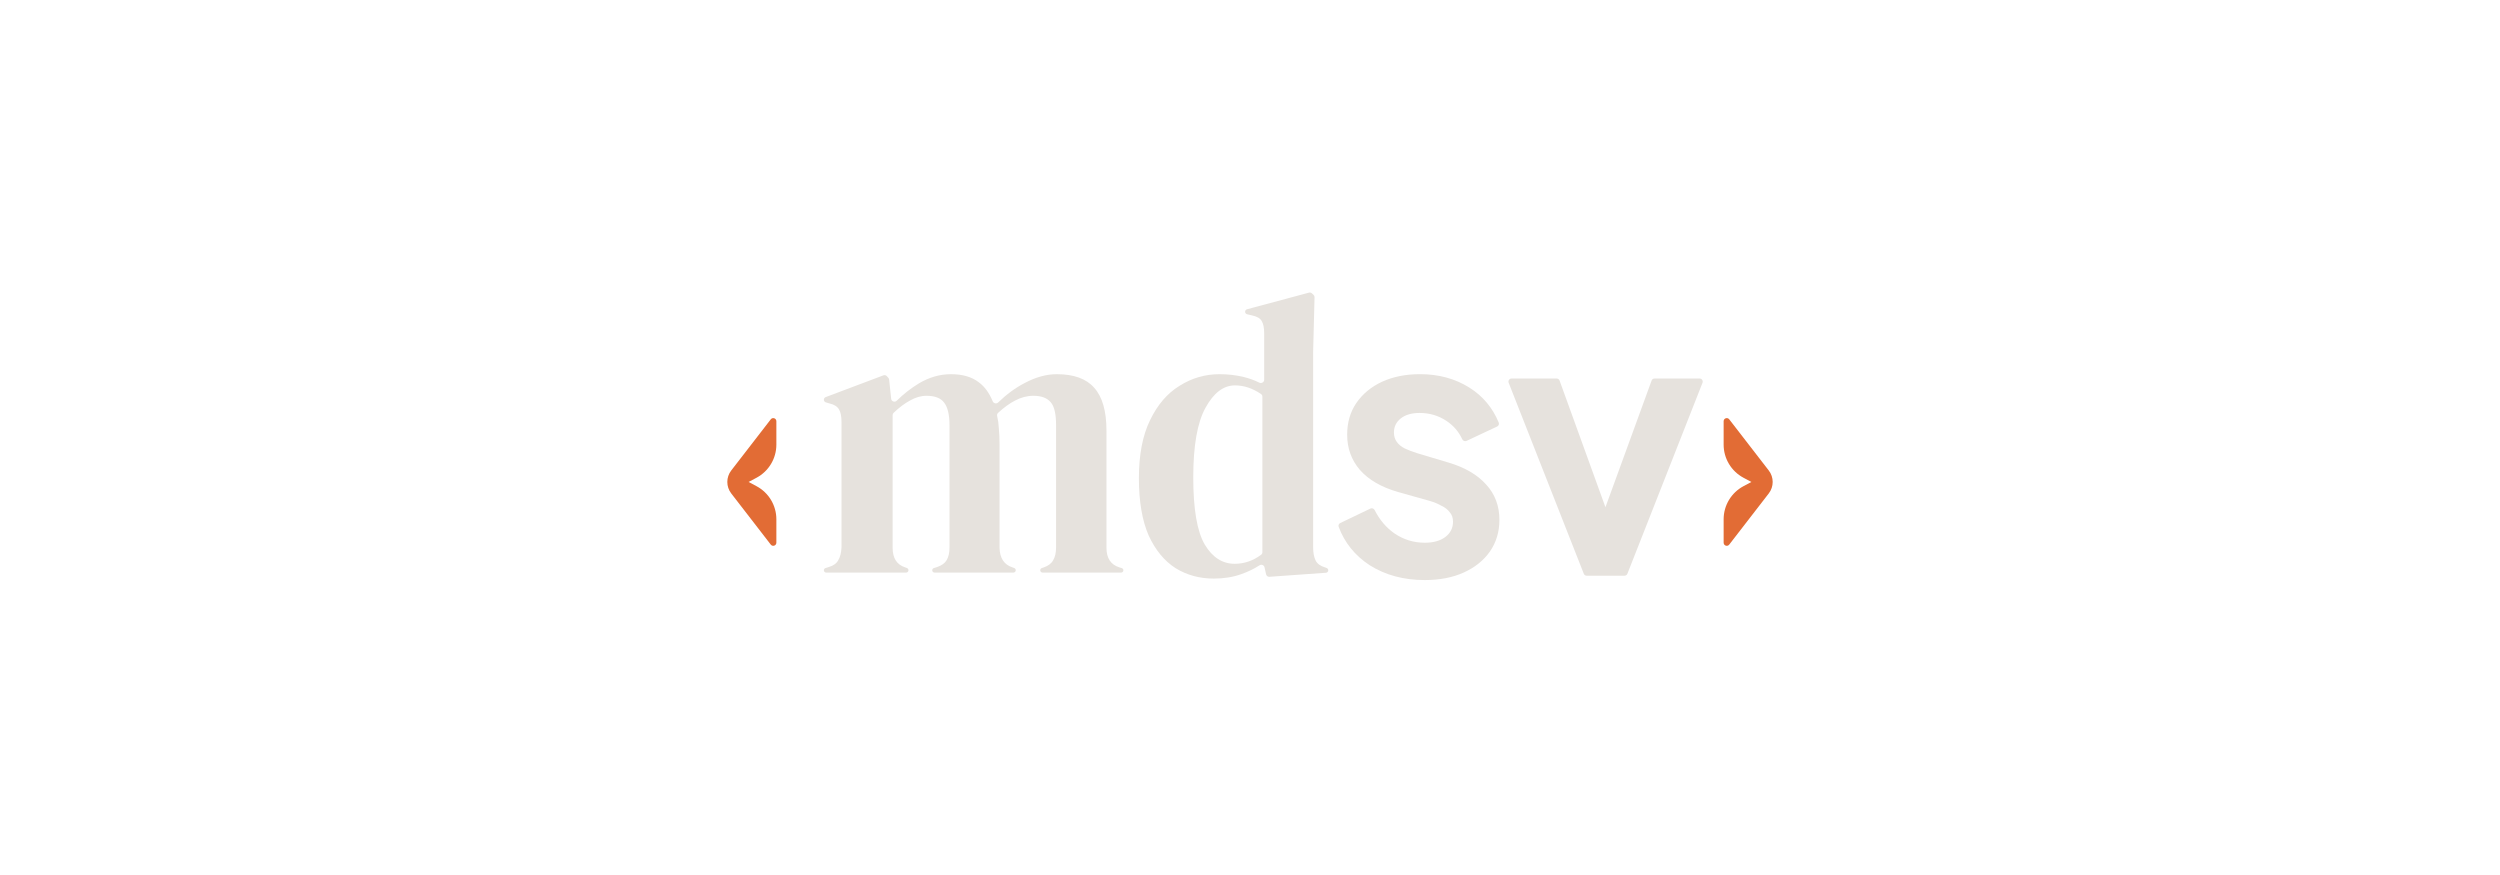
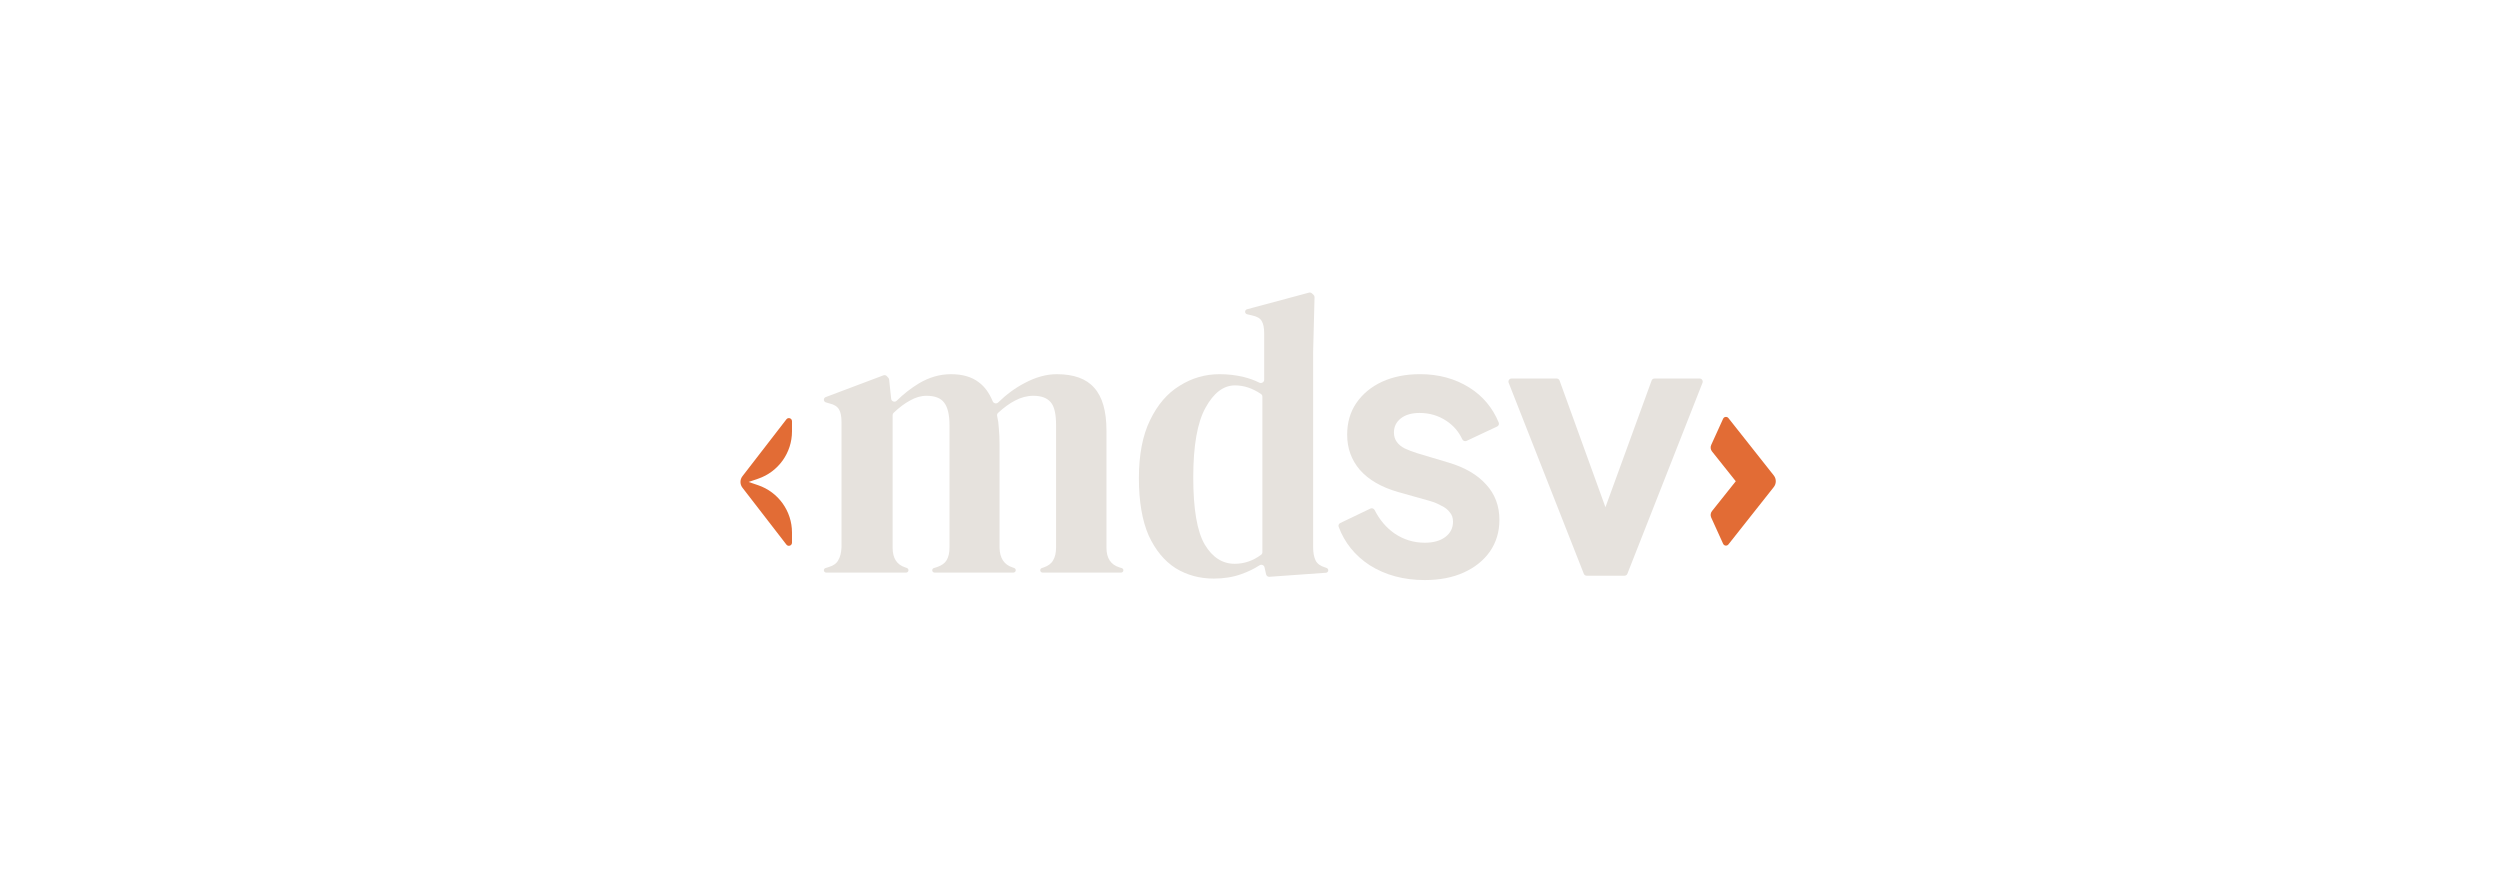
<svg xmlns="http://www.w3.org/2000/svg" width="800" height="280" viewBox="0 0 800 280" fill="none">
-   <path d="M388.409 185.148C383.878 185.148 379.807 184.039 376.198 181.82C372.588 179.516 369.708 176.017 367.558 171.324C365.484 166.545 364.447 160.444 364.447 153.02C364.447 145.511 365.638 139.324 368.019 134.46C370.399 129.511 373.548 125.841 377.465 123.452C381.382 120.977 385.644 119.74 390.252 119.74C392.94 119.74 395.513 120.039 397.971 120.636C399.782 121.076 401.448 121.679 402.968 122.444C403.668 122.797 404.537 122.309 404.537 121.524V106.684C404.537 104.892 404.268 103.569 403.731 102.716C403.27 101.863 402.233 101.265 400.62 100.924L399.065 100.56C398.694 100.473 398.431 100.142 398.431 99.761V99.761C398.431 99.39 398.681 99.065 399.039 98.969L418.87 93.642C419.199 93.553 419.55 93.638 419.802 93.868L420.326 94.344C420.541 94.54 420.661 94.819 420.653 95.11L420.204 112.572V175.164C420.204 176.871 420.473 178.279 421.011 179.388C421.548 180.412 422.547 181.137 424.006 181.564L424.529 181.758C424.838 181.872 425.043 182.166 425.043 182.496V182.496C425.043 182.908 424.724 183.251 424.312 183.28L406.201 184.575C405.708 184.61 405.263 184.279 405.155 183.797L404.644 181.526C404.485 180.821 403.651 180.509 403.044 180.902C401.282 182.04 399.322 182.986 397.164 183.74C394.553 184.679 391.635 185.148 388.409 185.148ZM395.091 180.412C398.164 180.412 400.993 179.444 403.578 177.507C403.822 177.324 403.961 177.034 403.961 176.729V126.908C403.961 126.586 403.807 126.283 403.542 126.102C400.833 124.25 398.054 123.324 395.206 123.324C391.519 123.324 388.371 125.713 385.759 130.492C383.148 135.185 381.843 142.609 381.843 152.764C381.843 162.919 383.071 170.087 385.529 174.268C387.987 178.364 391.174 180.412 395.091 180.412Z" fill="#E6E2DD" />
-   <path d="M264.376 183.228C263.968 183.228 263.637 182.897 263.637 182.489V182.489C263.637 182.167 263.845 181.882 264.152 181.784L265.249 181.436C266.709 181.009 267.707 180.284 268.245 179.26C268.859 178.236 269.205 176.871 269.281 175.164V135.1C269.281 133.223 269.013 131.857 268.475 131.004C267.937 130.065 266.901 129.425 265.365 129.084L264.274 128.761C263.896 128.649 263.637 128.302 263.637 127.908V127.908C263.637 127.537 263.866 127.206 264.213 127.075L282.697 120.109C283.082 119.964 283.517 120.07 283.793 120.376L284.271 120.907C284.412 121.064 284.5 121.261 284.522 121.471L285.173 127.62C285.264 128.481 286.343 128.837 286.958 128.227C289.099 126.105 291.463 124.258 294.049 122.684C297.352 120.721 300.769 119.74 304.302 119.74C307.989 119.74 310.945 120.593 313.173 122.3C315.052 123.668 316.549 125.705 317.663 128.41C317.951 129.11 318.875 129.316 319.416 128.788C322.076 126.193 324.91 124.116 327.918 122.556C331.451 120.679 334.869 119.74 338.171 119.74C343.624 119.74 347.617 121.191 350.152 124.092C352.763 126.993 354.069 131.559 354.069 137.788V175.292C354.069 178.62 355.451 180.711 358.216 181.564L358.961 181.79C359.271 181.884 359.483 182.169 359.483 182.493V182.493C359.483 182.899 359.154 183.228 358.748 183.228H333.616C333.205 183.228 332.872 182.895 332.872 182.484V182.484C332.872 182.164 333.077 181.88 333.38 181.778L334.024 181.564C335.483 181.052 336.481 180.284 337.019 179.26C337.633 178.236 337.941 176.871 337.941 175.164V135.996C337.941 132.412 337.365 129.98 336.213 128.7C335.061 127.335 333.217 126.652 330.683 126.652C328.686 126.652 326.728 127.164 324.808 128.188C323.096 129.06 321.285 130.373 319.375 132.128C319.101 132.379 318.998 132.763 319.086 133.124C319.378 134.328 319.558 135.627 319.624 137.02C319.777 138.641 319.854 140.348 319.854 142.14V175.292C319.931 178.62 321.313 180.711 324.001 181.564L324.546 181.766C324.842 181.875 325.038 182.158 325.038 182.473V182.473C325.038 182.89 324.7 183.228 324.283 183.228H299.051C298.643 183.228 298.312 182.897 298.312 182.489V182.489C298.312 182.167 298.52 181.882 298.827 181.784L299.925 181.436C301.384 180.924 302.382 180.199 302.92 179.26C303.534 178.236 303.841 176.871 303.841 175.164V136.124C303.841 132.711 303.265 130.279 302.113 128.828C301.038 127.377 299.157 126.652 296.469 126.652C294.702 126.652 292.936 127.164 291.169 128.188C289.496 129.077 287.754 130.388 285.942 132.119C285.748 132.305 285.64 132.564 285.64 132.833V175.292C285.64 178.62 286.984 180.711 289.672 181.564L290.216 181.766C290.512 181.875 290.709 182.158 290.709 182.473V182.473C290.709 182.89 290.371 183.228 289.954 183.228H264.376Z" fill="#E6E2DD" />
+   <path d="M388.409 185.148C383.878 185.148 379.807 184.039 376.198 181.82C372.588 179.516 369.708 176.017 367.558 171.324C365.484 166.545 364.447 160.444 364.447 153.02C364.447 145.511 365.638 139.324 368.019 134.46C370.399 129.511 373.548 125.841 377.465 123.452C381.382 120.977 385.644 119.74 390.252 119.74C392.94 119.74 395.513 120.039 397.971 120.636C399.782 121.076 401.448 121.679 402.968 122.444C403.668 122.797 404.537 122.309 404.537 121.524V106.684C404.537 104.892 404.268 103.569 403.731 102.716C403.27 101.863 402.233 101.265 400.62 100.924L399.065 100.56C398.694 100.473 398.431 100.142 398.431 99.761C398.431 99.39 398.681 99.065 399.039 98.969L418.87 93.642C419.199 93.553 419.55 93.638 419.802 93.868L420.326 94.344C420.541 94.54 420.661 94.819 420.653 95.11L420.204 112.572V175.164C420.204 176.871 420.473 178.279 421.011 179.388C421.548 180.412 422.547 181.137 424.006 181.564L424.529 181.758C424.838 181.872 425.043 182.166 425.043 182.496C425.043 182.908 424.724 183.251 424.312 183.28L406.201 184.575C405.708 184.61 405.263 184.279 405.155 183.797L404.644 181.526C404.485 180.821 403.651 180.509 403.044 180.902C401.282 182.04 399.322 182.986 397.164 183.74C394.553 184.679 391.635 185.148 388.409 185.148ZM395.091 180.412C398.164 180.412 400.993 179.444 403.578 177.507C403.822 177.324 403.961 177.034 403.961 176.729V126.908C403.961 126.586 403.807 126.283 403.542 126.102C400.833 124.25 398.054 123.324 395.206 123.324C391.519 123.324 388.371 125.713 385.759 130.492C383.148 135.185 381.843 142.609 381.843 152.764C381.843 162.919 383.071 170.087 385.529 174.268C387.987 178.364 391.174 180.412 395.091 180.412Z" fill="#E6E2DD" />
+   <path d="M264.376 183.228C263.968 183.228 263.637 182.897 263.637 182.489C263.637 182.167 263.845 181.882 264.152 181.784L265.249 181.436C266.709 181.009 267.707 180.284 268.245 179.26C268.859 178.236 269.205 176.871 269.281 175.164V135.1C269.281 133.223 269.013 131.857 268.475 131.004C267.937 130.065 266.901 129.425 265.365 129.084L264.274 128.761C263.896 128.649 263.637 128.302 263.637 127.908C263.637 127.537 263.866 127.206 264.213 127.075L282.697 120.109C283.082 119.964 283.517 120.07 283.793 120.376L284.271 120.907C284.412 121.064 284.5 121.261 284.522 121.471L285.173 127.62C285.264 128.481 286.343 128.837 286.958 128.227C289.099 126.105 291.463 124.258 294.049 122.684C297.352 120.721 300.769 119.74 304.302 119.74C307.989 119.74 310.945 120.593 313.173 122.3C315.052 123.668 316.549 125.705 317.663 128.41C317.951 129.11 318.875 129.316 319.416 128.788C322.076 126.193 324.91 124.116 327.918 122.556C331.451 120.679 334.869 119.74 338.171 119.74C343.624 119.74 347.617 121.191 350.152 124.092C352.763 126.993 354.069 131.559 354.069 137.788V175.292C354.069 178.62 355.451 180.711 358.216 181.564L358.961 181.79C359.271 181.884 359.483 182.169 359.483 182.493C359.483 182.899 359.154 183.228 358.748 183.228H333.616C333.205 183.228 332.872 182.895 332.872 182.484C332.872 182.164 333.077 181.88 333.38 181.778L334.024 181.564C335.483 181.052 336.481 180.284 337.019 179.26C337.633 178.236 337.941 176.871 337.941 175.164V135.996C337.941 132.412 337.365 129.98 336.213 128.7C335.061 127.335 333.217 126.652 330.683 126.652C328.686 126.652 326.728 127.164 324.808 128.188C323.096 129.06 321.285 130.373 319.375 132.128C319.101 132.379 318.998 132.763 319.086 133.124C319.378 134.328 319.558 135.627 319.624 137.02C319.777 138.641 319.854 140.348 319.854 142.14V175.292C319.931 178.62 321.313 180.711 324.001 181.564L324.546 181.766C324.842 181.875 325.038 182.158 325.038 182.473C325.038 182.89 324.7 183.228 324.283 183.228H299.051C298.643 183.228 298.312 182.897 298.312 182.489C298.312 182.167 298.52 181.882 298.827 181.784L299.925 181.436C301.384 180.924 302.382 180.199 302.92 179.26C303.534 178.236 303.841 176.871 303.841 175.164V136.124C303.841 132.711 303.265 130.279 302.113 128.828C301.038 127.377 299.157 126.652 296.469 126.652C294.702 126.652 292.936 127.164 291.169 128.188C289.496 129.077 287.754 130.388 285.942 132.119C285.748 132.305 285.64 132.564 285.64 132.833V175.292C285.64 178.62 286.984 180.711 289.672 181.564L290.216 181.766C290.512 181.875 290.709 182.158 290.709 182.473C290.709 182.89 290.371 183.228 289.954 183.228H264.376Z" fill="#E6E2DD" />
  <path d="M507.743 184.228C507.332 184.228 506.963 183.977 506.812 183.594L482.775 122.49C482.517 121.834 483.001 121.124 483.706 121.124H498.124C498.545 121.124 498.921 121.388 499.065 121.783L516.32 169.431C516.556 170.083 516.073 170.772 515.38 170.772H512.087C511.392 170.772 510.909 170.082 511.147 169.43L528.514 121.782C528.658 121.387 529.033 121.124 529.454 121.124H543.874C544.579 121.124 545.062 121.834 544.804 122.49L520.767 183.594C520.617 183.977 520.247 184.228 519.836 184.228H507.743Z" fill="#E6E2DD" />
  <path d="M455.917 185.62C449.189 185.62 443.311 184.035 438.285 180.864C433.589 177.782 430.285 173.691 428.374 168.591C428.196 168.117 428.419 167.592 428.875 167.373L438.526 162.745C439.03 162.503 439.633 162.723 439.886 163.223C441.467 166.344 443.562 168.822 446.173 170.656C449.111 172.667 452.359 173.672 455.917 173.672C458.701 173.672 460.905 173.053 462.529 171.816C464.153 170.579 464.965 168.955 464.965 166.944C464.965 165.707 464.617 164.701 463.921 163.928C463.302 163.077 462.413 162.381 461.253 161.84C460.17 161.221 458.971 160.719 457.657 160.332L447.333 157.432C441.997 155.885 437.937 153.527 435.153 150.356C432.446 147.185 431.093 143.435 431.093 139.104C431.093 135.237 432.059 131.873 433.993 129.012C436.003 126.073 438.749 123.792 442.229 122.168C445.786 120.544 449.846 119.732 454.409 119.732C460.363 119.732 465.622 121.163 470.185 124.024C474.492 126.725 477.628 130.461 479.592 135.23C479.79 135.712 479.566 136.258 479.095 136.48L469.307 141.08C468.779 141.328 468.155 141.072 467.911 140.543C466.803 138.144 465.125 136.195 462.877 134.696C460.325 132.995 457.463 132.144 454.293 132.144C451.741 132.144 449.73 132.724 448.261 133.884C446.791 135.044 446.057 136.552 446.057 138.408C446.057 139.568 446.366 140.573 446.985 141.424C447.603 142.275 448.454 142.971 449.537 143.512C450.697 144.053 452.011 144.556 453.481 145.02L463.573 148.036C468.754 149.583 472.737 151.903 475.521 154.996C478.382 158.089 479.813 161.879 479.813 166.364C479.813 170.153 478.807 173.517 476.797 176.456C474.786 179.317 472.002 181.56 468.445 183.184C464.887 184.808 460.711 185.62 455.917 185.62Z" fill="#E6E2DD" />
-   <path fill-rule="evenodd" clip-rule="evenodd" d="M560.446 154.228L557.92 155.574C554.007 157.659 551.562 161.731 551.562 166.165L551.562 173.659C551.562 174.613 552.77 175.026 553.354 174.271L566.006 157.897C567.675 155.736 567.675 152.72 566.006 150.559L553.354 134.185C552.77 133.43 551.562 133.843 551.562 134.797L551.562 142.291C551.562 146.725 554.007 150.797 557.92 152.882L560.446 154.228Z" fill="#E26C35" />
-   <path fill-rule="evenodd" clip-rule="evenodd" d="M239.554 154.228L242.08 155.574C245.993 157.659 248.438 161.731 248.438 166.165L248.438 173.659C248.438 174.613 247.23 175.026 246.646 174.271L233.994 157.897C232.325 155.736 232.325 152.72 233.994 150.559L246.646 134.185C247.23 133.43 248.438 133.843 248.438 134.797L248.438 142.291C248.438 146.725 245.993 150.797 242.08 152.882L239.554 154.228Z" fill="#E26C35" />
+   <path fill-rule="evenodd" clip-rule="evenodd" d="M555.446 154L547.841 163.542C547.372 164.13 547.273 164.931 547.584 165.616L551.398 174.008C551.708 174.689 552.629 174.801 553.093 174.214L567.605 155.861C568.468 154.77 568.468 153.23 567.605 152.139L553.093 133.786C552.629 133.199 551.708 133.311 551.398 133.992L547.584 142.384C547.273 143.069 547.372 143.87 547.841 144.458L555.446 154Z" fill="#E26C35" />
+   <path fill-rule="evenodd" clip-rule="evenodd" d="M239.554 154.228L242.601 155.267C249.081 157.476 253.438 163.564 253.438 170.411L253.438 173.659C253.438 174.613 252.23 175.026 251.646 174.271L237.577 156.062C236.742 154.982 236.742 153.474 237.577 152.394L251.646 134.185C252.23 133.43 253.438 133.843 253.438 134.797L253.438 138.045C253.438 144.892 249.081 150.98 242.601 153.189L239.554 154.228Z" fill="#E26C35" />
</svg>
